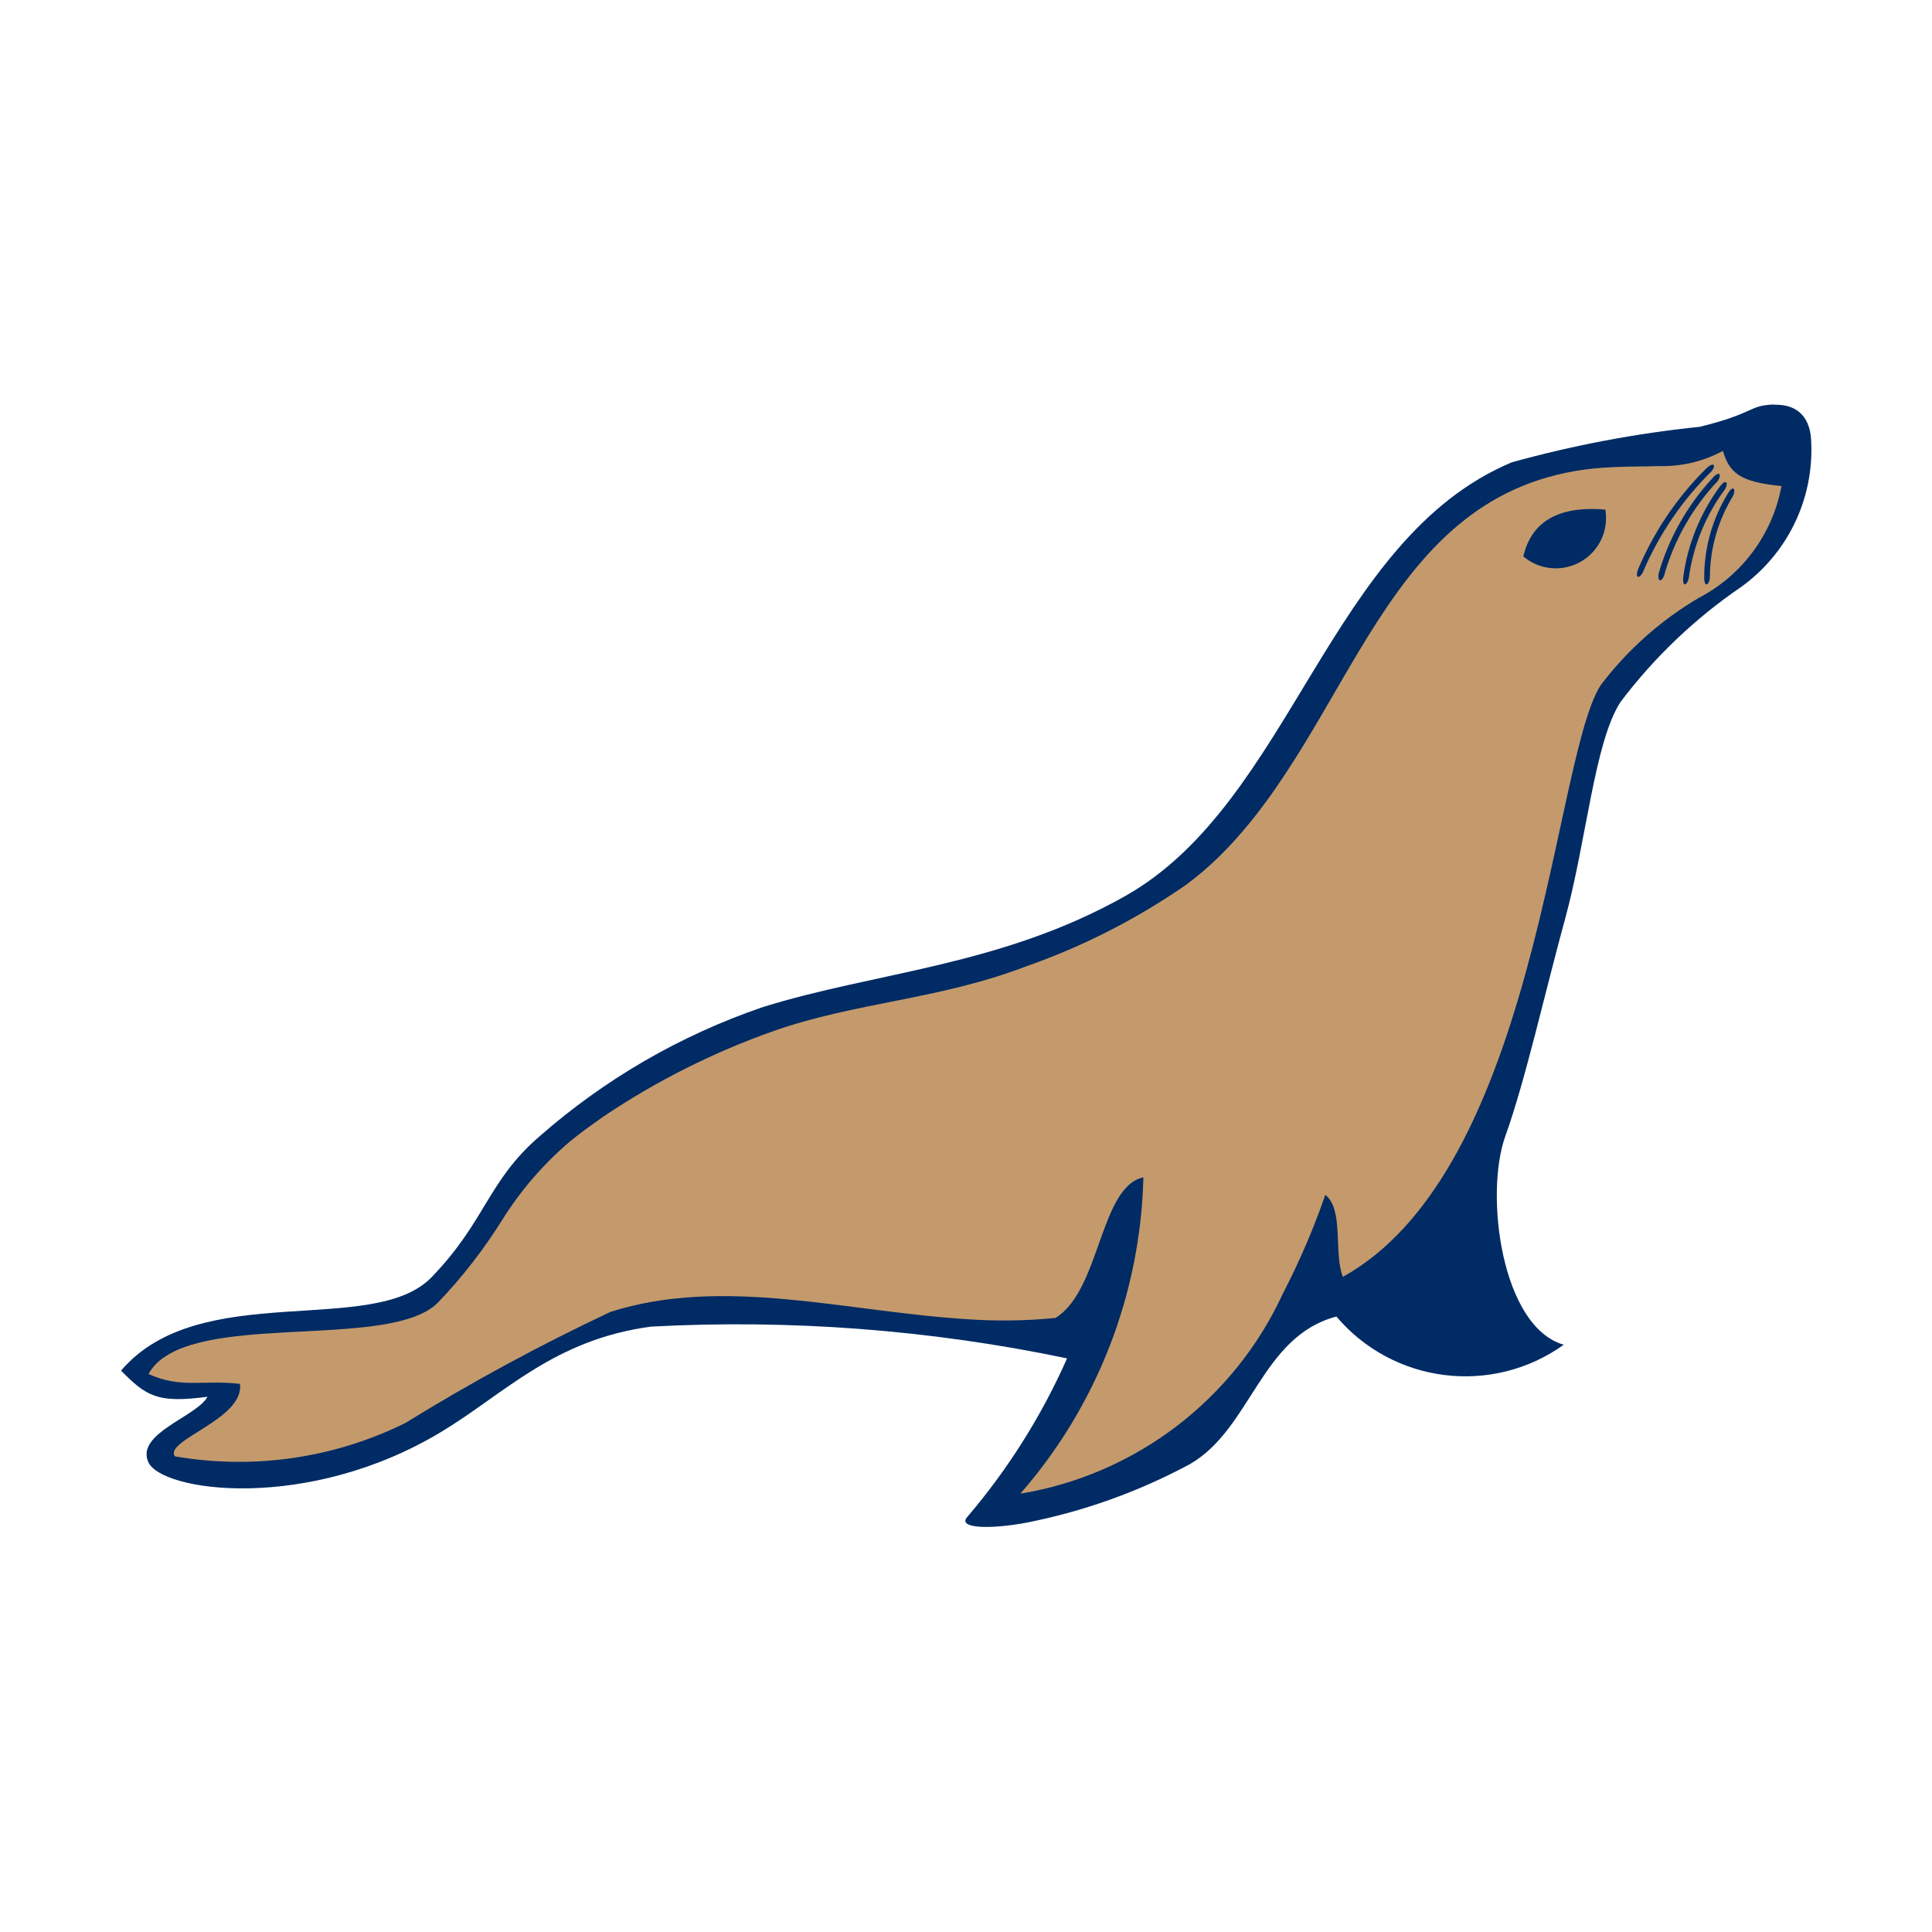
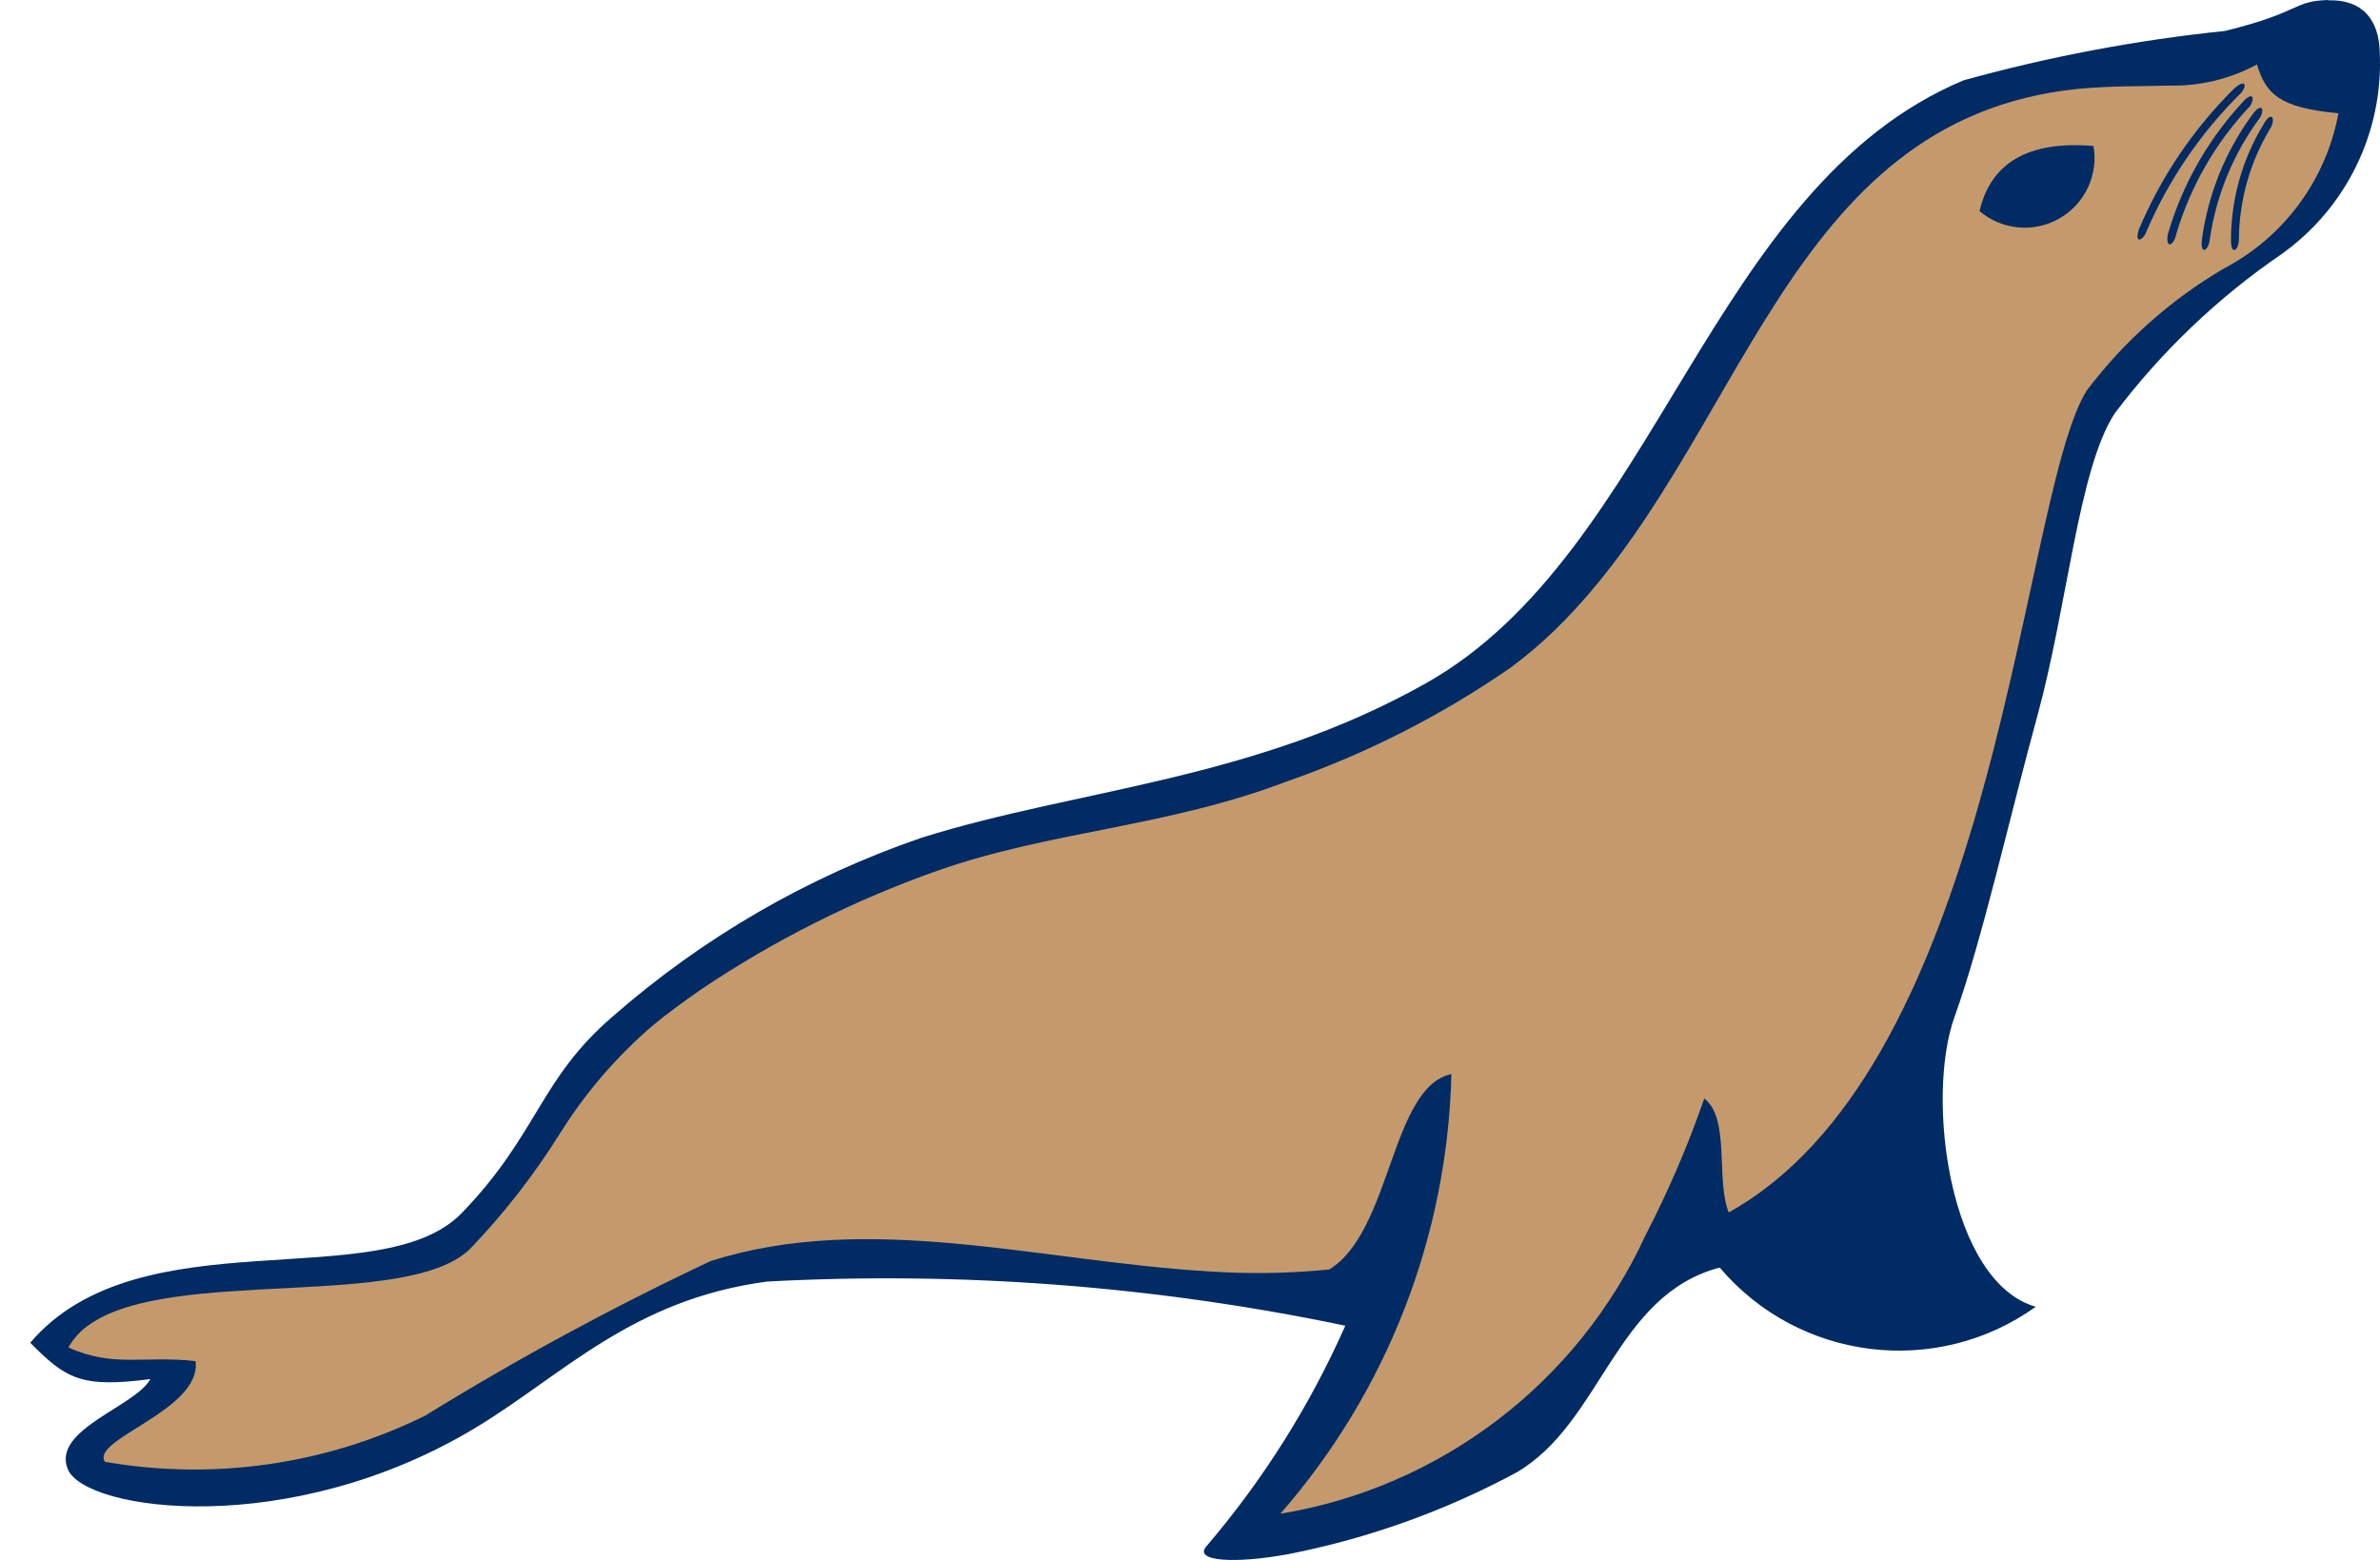
- <svg xmlns="http://www.w3.org/2000/svg" height="32" width="32" viewBox="0 0 32 32">
-   <path d="M29.386,6.7c-.433.014-.3.139-1.231.369a18.911,18.911,0,0,0-3.114.588c-3.035,1.273-3.644,5.624-6.4,7.182-2.063,1.165-4.143,1.258-6.014,1.844a11,11,0,0,0-3.688,2.136c-.865.745-.887,1.4-1.791,2.336-.966,1-3.841.017-5.143,1.547.42.424.6.543,1.431.433-.171.325-1.18.6-.983,1.075.208.5,2.648.843,4.866-.5,1.033-.624,1.856-1.523,3.465-1.737a26.674,26.674,0,0,1,6.89.526,10.738,10.738,0,0,1-1.65,2.623c-.178.192.357.213.968.1a9.644,9.644,0,0,0,2.72-.973c1.019-.593,1.173-2.114,2.423-2.443a2.8,2.8,0,0,0,3.766.467c-1.031-.292-1.316-2.487-.968-3.455.33-.916.656-2.381.988-3.591.357-1.3.488-2.939.92-3.6a8.517,8.517,0,0,1,1.99-1.9A2.792,2.792,0,0,0,30,7.336c-.006-.414-.22-.645-.614-.632Z" style="fill:#002b64" />
-   <path d="M2.9,24.122a6.216,6.216,0,0,0,3.809-.55,34.319,34.319,0,0,1,3.4-1.842c1.872-.6,3.924,0,5.925.121a8.616,8.616,0,0,0,1.449-.022c.745-.458.73-2.172,1.455-2.329a8.263,8.263,0,0,1-2.038,5.24,5.835,5.835,0,0,0,4.351-3.319,12.259,12.259,0,0,0,.7-1.63c.311.239.135.965.291,1.358,1.5-.834,2.353-2.736,2.921-4.66.656-2.227.925-4.481,1.349-5.14A5.608,5.608,0,0,1,28.142,9.9,2.625,2.625,0,0,0,29.507,8.05c-.7-.065-.866-.228-.97-.582a2.1,2.1,0,0,1-1.042.252c-.317.01-.666,0-1.092.039-3.523.362-3.971,4.245-6.229,6.447a5.3,5.3,0,0,1-.53.45,11.107,11.107,0,0,1-2.653,1.352c-1.444.552-2.817.591-4.172,1.067A12.5,12.5,0,0,0,10,18.49c-.2.14-.4.283-.574.428a5.62,5.62,0,0,0-1.1,1.275,8.473,8.473,0,0,1-1.079,1.389c-.749.735-3.546.214-4.531.9a.8.8,0,0,0-.256.276c.537.244.9.094,1.514.163.081.587-1.275.935-1.075,1.205Z" style="fill:#c49a6c" />
-   <path d="M25.231,9.216a.832.832,0,0,0,1.358-.776C25.814,8.375,25.365,8.638,25.231,9.216Z" style="fill:#002b64" />
-   <path d="M28.708,8.209a2.594,2.594,0,0,0-.387,1.345c0,.122-.092.2-.094.017a2.649,2.649,0,0,1,.385-1.385C28.7,8.026,28.757,8.092,28.708,8.209Z" style="fill:#002b64" />
-   <path d="M28.574,8.1a3.2,3.2,0,0,0-.6,1.455c-.012.121-.11.2-.095.009a3.263,3.263,0,0,1,.6-1.495C28.585,7.921,28.634,7.992,28.574,8.1Z" style="fill:#002b64" />
-   <path d="M28.453,7.965a3.785,3.785,0,0,0-.88,1.531c-.022.119-.126.186-.1,0a3.928,3.928,0,0,1,.885-1.57C28.479,7.784,28.521,7.859,28.453,7.965Z" style="fill:#002b64" />
-   <path d="M28.344,7.81A5.223,5.223,0,0,0,27.223,9.45c-.039.115-.151.167-.095-.012A5.193,5.193,0,0,1,28.26,7.76c.135-.126.167-.045.084.051Z" style="fill:#002b64" />
+ <svg xmlns="http://www.w3.org/2000/svg" id="svg60" version="1.1" viewBox="0 0 28.357 18.591" width="567.149" height="371.818">
+   <defs id="defs64" />
+   <path id="path46" style="fill:#002b64" d="m 27.741,0 c -0.433,0.014 -0.3,0.139 -1.231,0.369 a 18.911,18.911 0 0 0 -3.114,0.588 c -3.035,1.273 -3.644,5.624 -6.4,7.182 -2.063,1.165 -4.143,1.258 -6.014,1.844 a 11,11 0 0 0 -3.688,2.136 c -0.865,0.745 -0.887,1.4 -1.791,2.336 -0.966,1 -3.841,0.017 -5.143,1.547 0.42,0.424 0.6,0.543 1.431,0.433 C 1.62,16.76 0.611,17.035 0.808,17.51 1.016,18.01 3.456,18.353 5.674,17.01 6.707,16.386 7.53,15.487 9.139,15.273 a 26.674,26.674 0 0 1 6.89,0.526 10.738,10.738 0 0 1 -1.65,2.623 c -0.178,0.192 0.357,0.213 0.968,0.1 a 9.644,9.644 0 0 0 2.72,-0.973 c 1.019,-0.593 1.173,-2.114 2.423,-2.443 a 2.8,2.8 0 0 0 3.766,0.467 c -1.031,-0.292 -1.316,-2.487 -0.968,-3.455 0.33,-0.916 0.656,-2.381 0.988,-3.591 0.357,-1.3 0.488,-2.939 0.92,-3.6 a 8.517,8.517 0 0 1 1.99,-1.9 2.792,2.792 0 0 0 1.169,-2.391 C 28.349,0.222 28.135,-0.009 27.741,0.004 Z" />
+   <path id="path48" style="fill:#c49a6c" d="m 1.255,17.422 a 6.216,6.216 0 0 0 3.809,-0.55 34.319,34.319 0 0 1 3.4,-1.842 c 1.872,-0.6 3.924,0 5.925,0.121 a 8.616,8.616 0 0 0 1.449,-0.022 c 0.745,-0.458 0.73,-2.172 1.455,-2.329 a 8.263,8.263 0 0 1 -2.038,5.24 5.835,5.835 0 0 0 4.351,-3.319 12.259,12.259 0 0 0 0.7,-1.63 c 0.311,0.239 0.135,0.965 0.291,1.358 1.5,-0.834 2.353,-2.736 2.921,-4.66 0.656,-2.227 0.925,-4.481 1.349,-5.14 A 5.608,5.608 0 0 1 26.497,3.2 2.625,2.625 0 0 0 27.862,1.35 C 27.162,1.285 26.996,1.122 26.892,0.768 A 2.1,2.1 0 0 1 25.85,1.02 c -0.317,0.01 -0.666,0 -1.092,0.039 -3.523,0.362 -3.971,4.245 -6.229,6.447 a 5.3,5.3 0 0 1 -0.53,0.45 11.107,11.107 0 0 1 -2.653,1.352 C 13.902,9.86 12.529,9.899 11.174,10.375 A 12.5,12.5 0 0 0 8.355,11.79 c -0.2,0.14 -0.4,0.283 -0.574,0.428 a 5.62,5.62 0 0 0 -1.1,1.275 8.473,8.473 0 0 1 -1.079,1.389 c -0.749,0.735 -3.546,0.214 -4.531,0.9 A 0.8,0.8 0 0 0 0.815,16.058 C 1.352,16.302 1.715,16.152 2.329,16.221 2.41,16.808 1.054,17.156 1.254,17.426 Z" />
+   <path id="path50" style="fill:#002b64" d="M 23.586,2.516 A 0.832,0.832 0 0 0 24.944,1.74 C 24.169,1.675 23.72,1.938 23.586,2.516 Z" />
+   <path id="path52" style="fill:#002b64" d="m 27.063,1.509 a 2.594,2.594 0 0 0 -0.387,1.345 c 0,0.122 -0.092,0.2 -0.094,0.017 a 2.649,2.649 0 0 1 0.385,-1.385 c 0.088,-0.16 0.145,-0.094 0.096,0.023 z" />
+   <path id="path54" style="fill:#002b64" d="m 26.929,1.4 a 3.2,3.2 0 0 0 -0.6,1.455 c -0.012,0.121 -0.11,0.2 -0.095,0.009 a 3.263,3.263 0 0 1 0.6,-1.495 C 26.94,1.221 26.989,1.292 26.929,1.4 Z" />
+   <path id="path56" style="fill:#002b64" d="m 26.808,1.265 a 3.785,3.785 0 0 0 -0.88,1.531 c -0.022,0.119 -0.126,0.186 -0.1,0 a 3.928,3.928 0 0 1 0.885,-1.57 c 0.121,-0.142 0.163,-0.067 0.095,0.039 z" />
+   <path id="path58" style="fill:#002b64" d="M 26.699,1.11 A 5.223,5.223 0 0 0 25.578,2.75 C 25.539,2.865 25.427,2.917 25.483,2.738 A 5.193,5.193 0 0 1 26.615,1.06 c 0.135,-0.126 0.167,-0.045 0.084,0.051 z" />
</svg>
